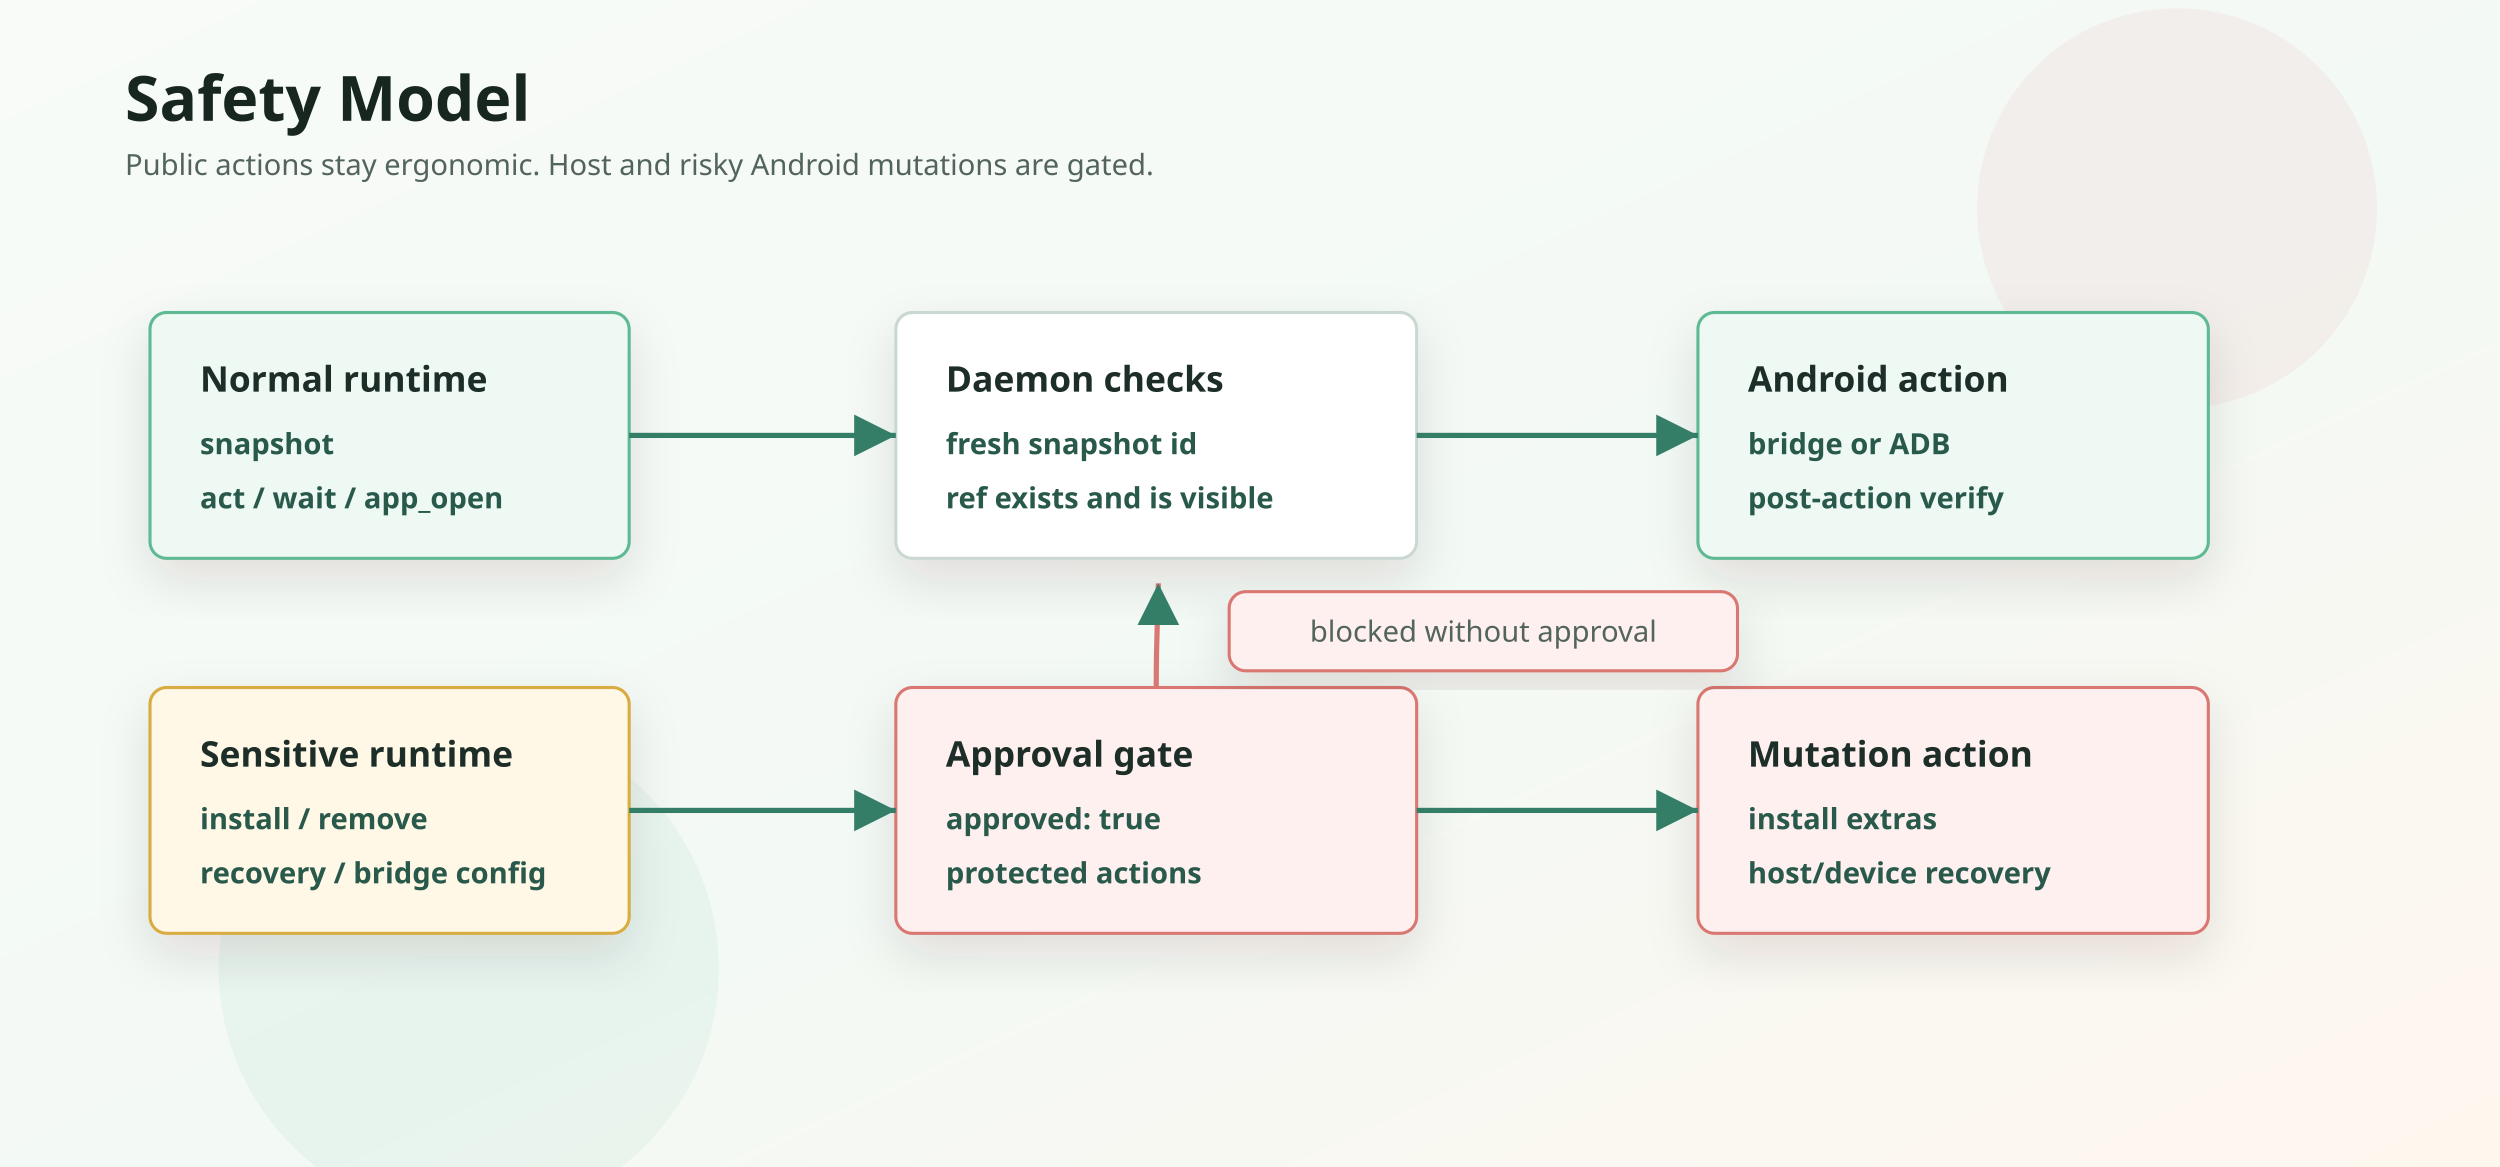
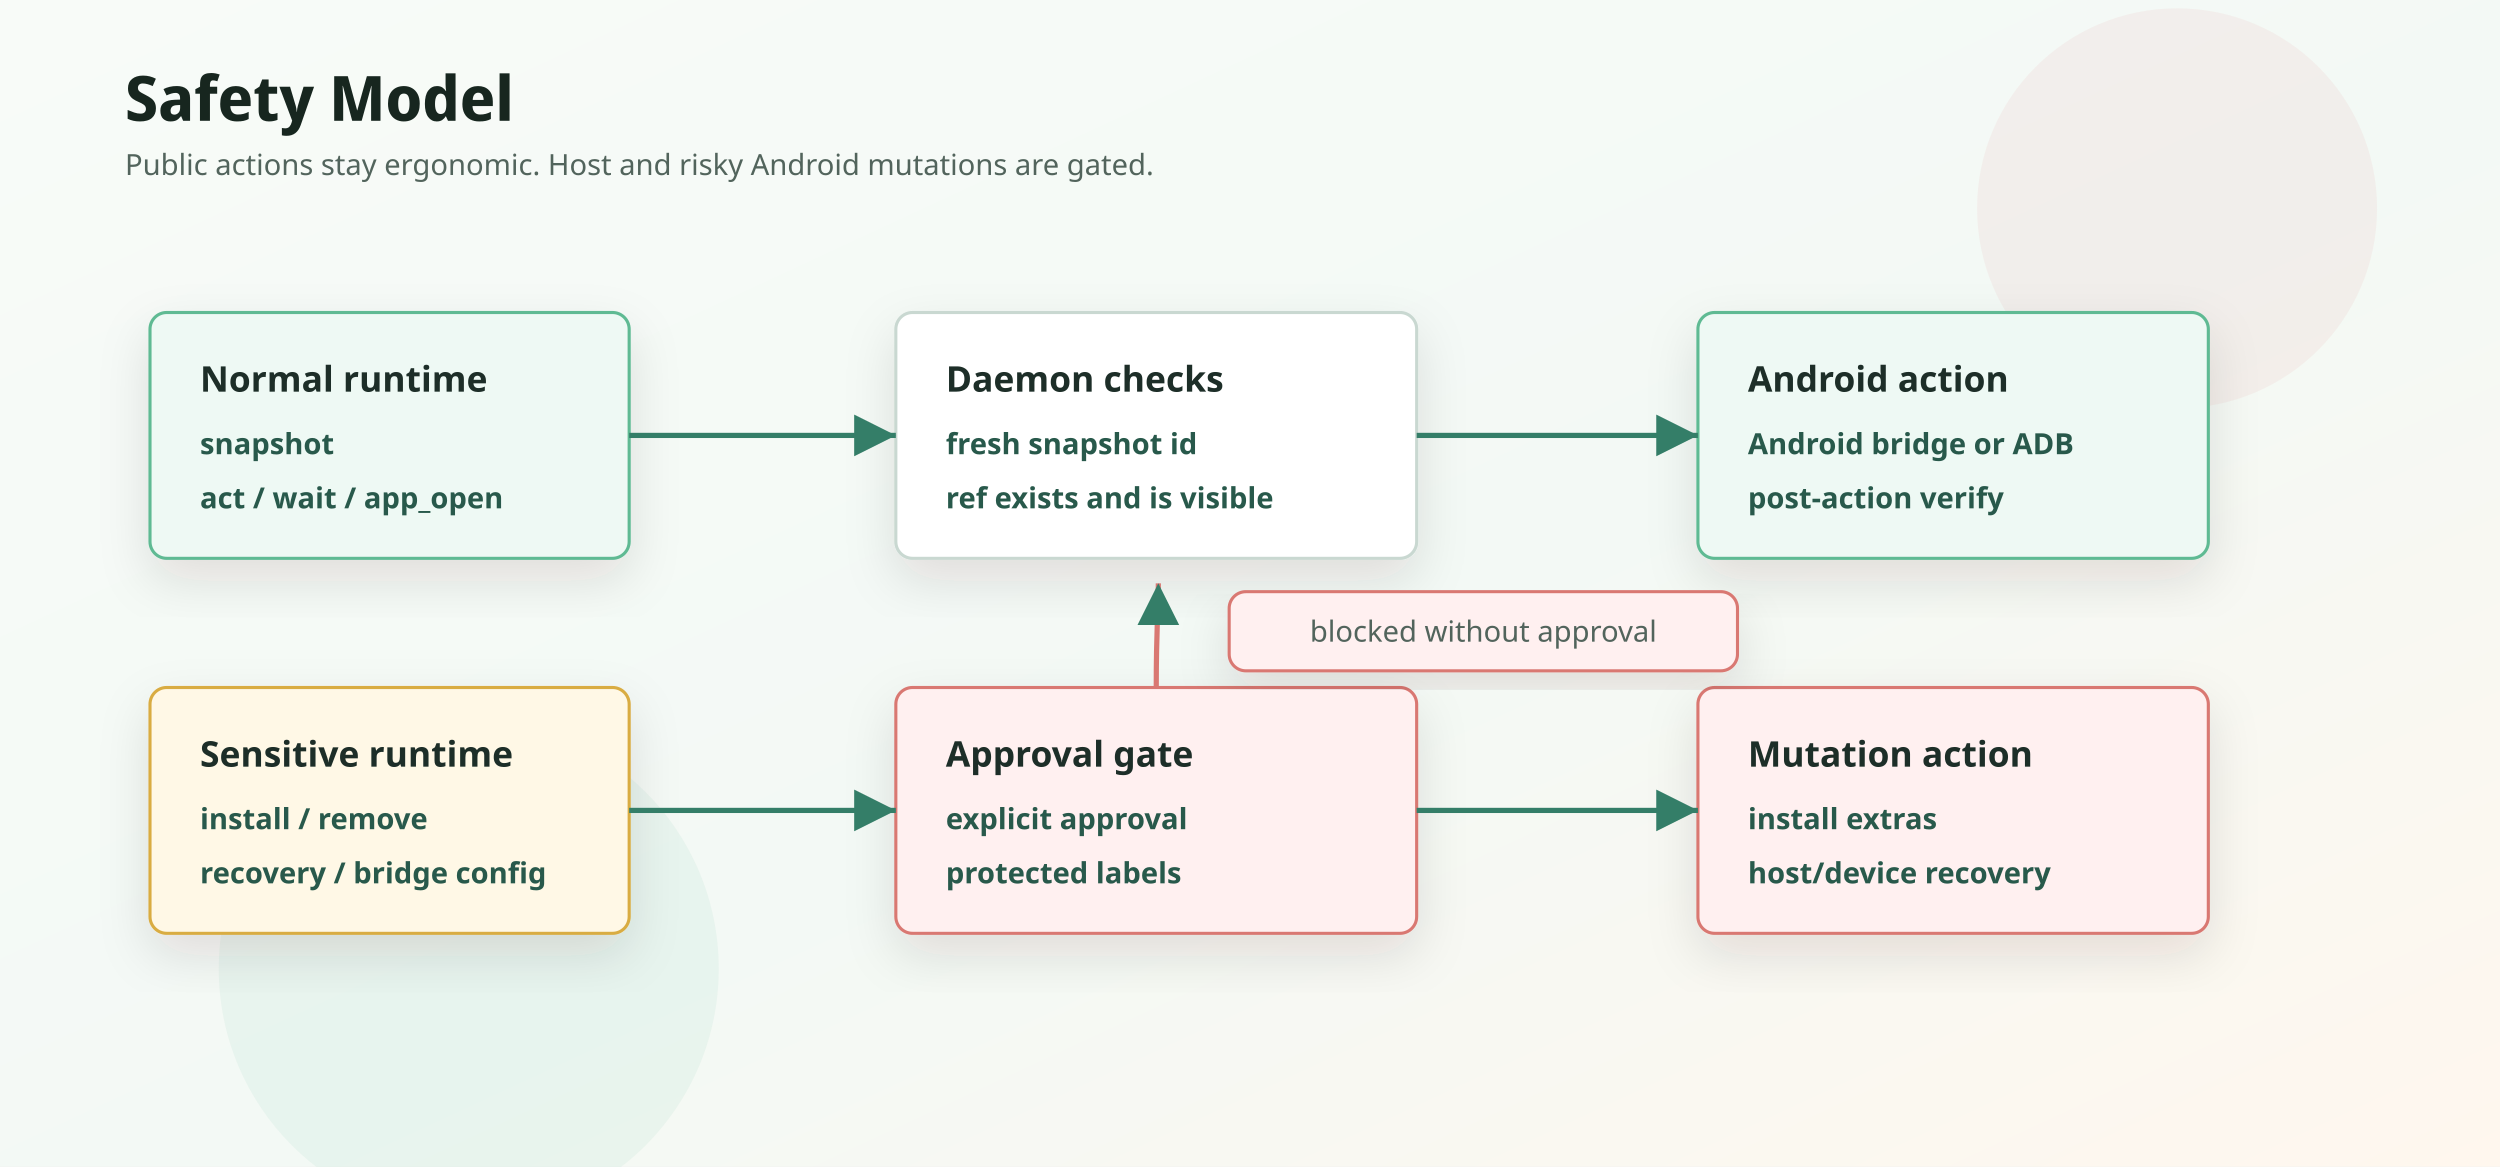
<svg xmlns="http://www.w3.org/2000/svg" width="1200" height="560" viewBox="0 0 1200 560" role="img" aria-labelledby="title desc" text-rendering="geometricPrecision">
  <defs>
    <linearGradient id="bg" x1="0" y1="0" x2="1" y2="1">
      <stop offset="0" stop-color="#f8fbf8" />
      <stop offset="0.55" stop-color="#f3f9f5" />
      <stop offset="1" stop-color="#fff7ee" />
    </linearGradient>
    <filter id="cardShadow" x="-18%" y="-24%" width="136%" height="148%">
      <feDropShadow dx="0" dy="10" stdDeviation="12" flood-color="#44201f" flood-opacity="0.11" />
    </filter>
    <marker id="arrow" markerWidth="12" markerHeight="12" refX="10" refY="6" orient="auto">
      <path d="M2 2 L10 6 L2 10 Z" fill="#347e68" />
    </marker>
    <style>
-       .title{font:800 30px 'Noto Sans',Segoe UI,Arial,sans-serif;fill:#17261f}
+       .title{font:800 30px 'Noto Sans Display','Noto Sans',Segoe UI,Arial,sans-serif;fill:#17261f}
      .h{font:700 17px 'Noto Sans',Segoe UI,Arial,sans-serif;fill:#1d2e28}
      .t{font:500 14px 'Noto Sans',Segoe UI,Arial,sans-serif;fill:#52645c}
      .m{font:600 14px 'Noto Sans',Segoe UI,Arial,sans-serif;fill:#28594b}
      .box{fill:#ffffff;stroke:#c9d8d1;stroke-width:1.5;filter:url(#cardShadow)}
      .ok{fill:#eef9f4;stroke:#5eba93}
      .warn{fill:#fff8e6;stroke:#d9ac43}
      .stop{fill:#fff0f0;stroke:#d97872}
      .line{fill:none;stroke:#347e68;stroke-width:2.5;marker-end:url(#arrow)}
      .redline{fill:none;stroke:#d97872;stroke-width:2.5;marker-end:url(#arrow)}
    </style>
  </defs>
  <rect width="1200" height="560" fill="url(#bg)" />
  <circle cx="1045" cy="100" r="96" fill="#d97872" opacity="0.08" />
  <circle cx="225" cy="465" r="120" fill="#5eba93" opacity="0.08" />
  <text class="title" x="60" y="58">Safety Model</text>
  <text class="t" x="60" y="84">Public actions stay ergonomic. Host and risky Android mutations are gated.</text>
  <g transform="translate(72 150)">
    <rect class="box ok" width="230" height="118" rx="8" />
    <text class="h" x="24" y="38">Normal runtime</text>
    <text class="m" x="24" y="68">snapshot</text>
    <text class="m" x="24" y="94">act / wait / app_open</text>
  </g>
  <g transform="translate(72 330)">
    <rect class="box warn" width="230" height="118" rx="8" />
    <text class="h" x="24" y="38">Sensitive runtime</text>
    <text class="m" x="24" y="68">install / remove</text>
    <text class="m" x="24" y="94">recovery / bridge config</text>
  </g>
  <g transform="translate(430 150)">
    <rect class="box" width="250" height="118" rx="8" />
    <text class="h" x="24" y="38">Daemon checks</text>
    <text class="m" x="24" y="68">fresh snapshot id</text>
    <text class="m" x="24" y="94">ref exists and is visible</text>
  </g>
  <g transform="translate(430 330)">
    <rect class="box stop" width="250" height="118" rx="8" />
    <text class="h" x="24" y="38">Approval gate</text>
-     <text class="m" x="24" y="68">approved: true</text>
-     <text class="m" x="24" y="94">protected actions</text>
+     <text class="m" x="24" y="68">explicit approval</text>
+     <text class="m" x="24" y="94">protected labels</text>
  </g>
  <g transform="translate(815 150)">
    <rect class="box ok" width="245" height="118" rx="8" />
    <text class="h" x="24" y="38">Android action</text>
-     <text class="m" x="24" y="68">bridge or ADB</text>
+     <text class="m" x="24" y="68">Android bridge or ADB</text>
    <text class="m" x="24" y="94">post-action verify</text>
  </g>
  <g transform="translate(815 330)">
    <rect class="box stop" width="245" height="118" rx="8" />
    <text class="h" x="24" y="38">Mutation action</text>
    <text class="m" x="24" y="68">install extras</text>
    <text class="m" x="24" y="94">host/device recovery</text>
  </g>
  <path class="line" d="M302 209 L430 209" />
  <path class="line" d="M680 209 L815 209" />
  <path class="line" d="M302 389 L430 389" />
  <path class="line" d="M680 389 L815 389" />
  <path class="redline" d="M555 330 C555 303 556 292 556 280" />
  <g transform="translate(590 284)">
    <rect class="box stop" width="244" height="38" rx="8" />
    <text class="t" x="122" y="24" text-anchor="middle">blocked without approval</text>
  </g>
</svg>
